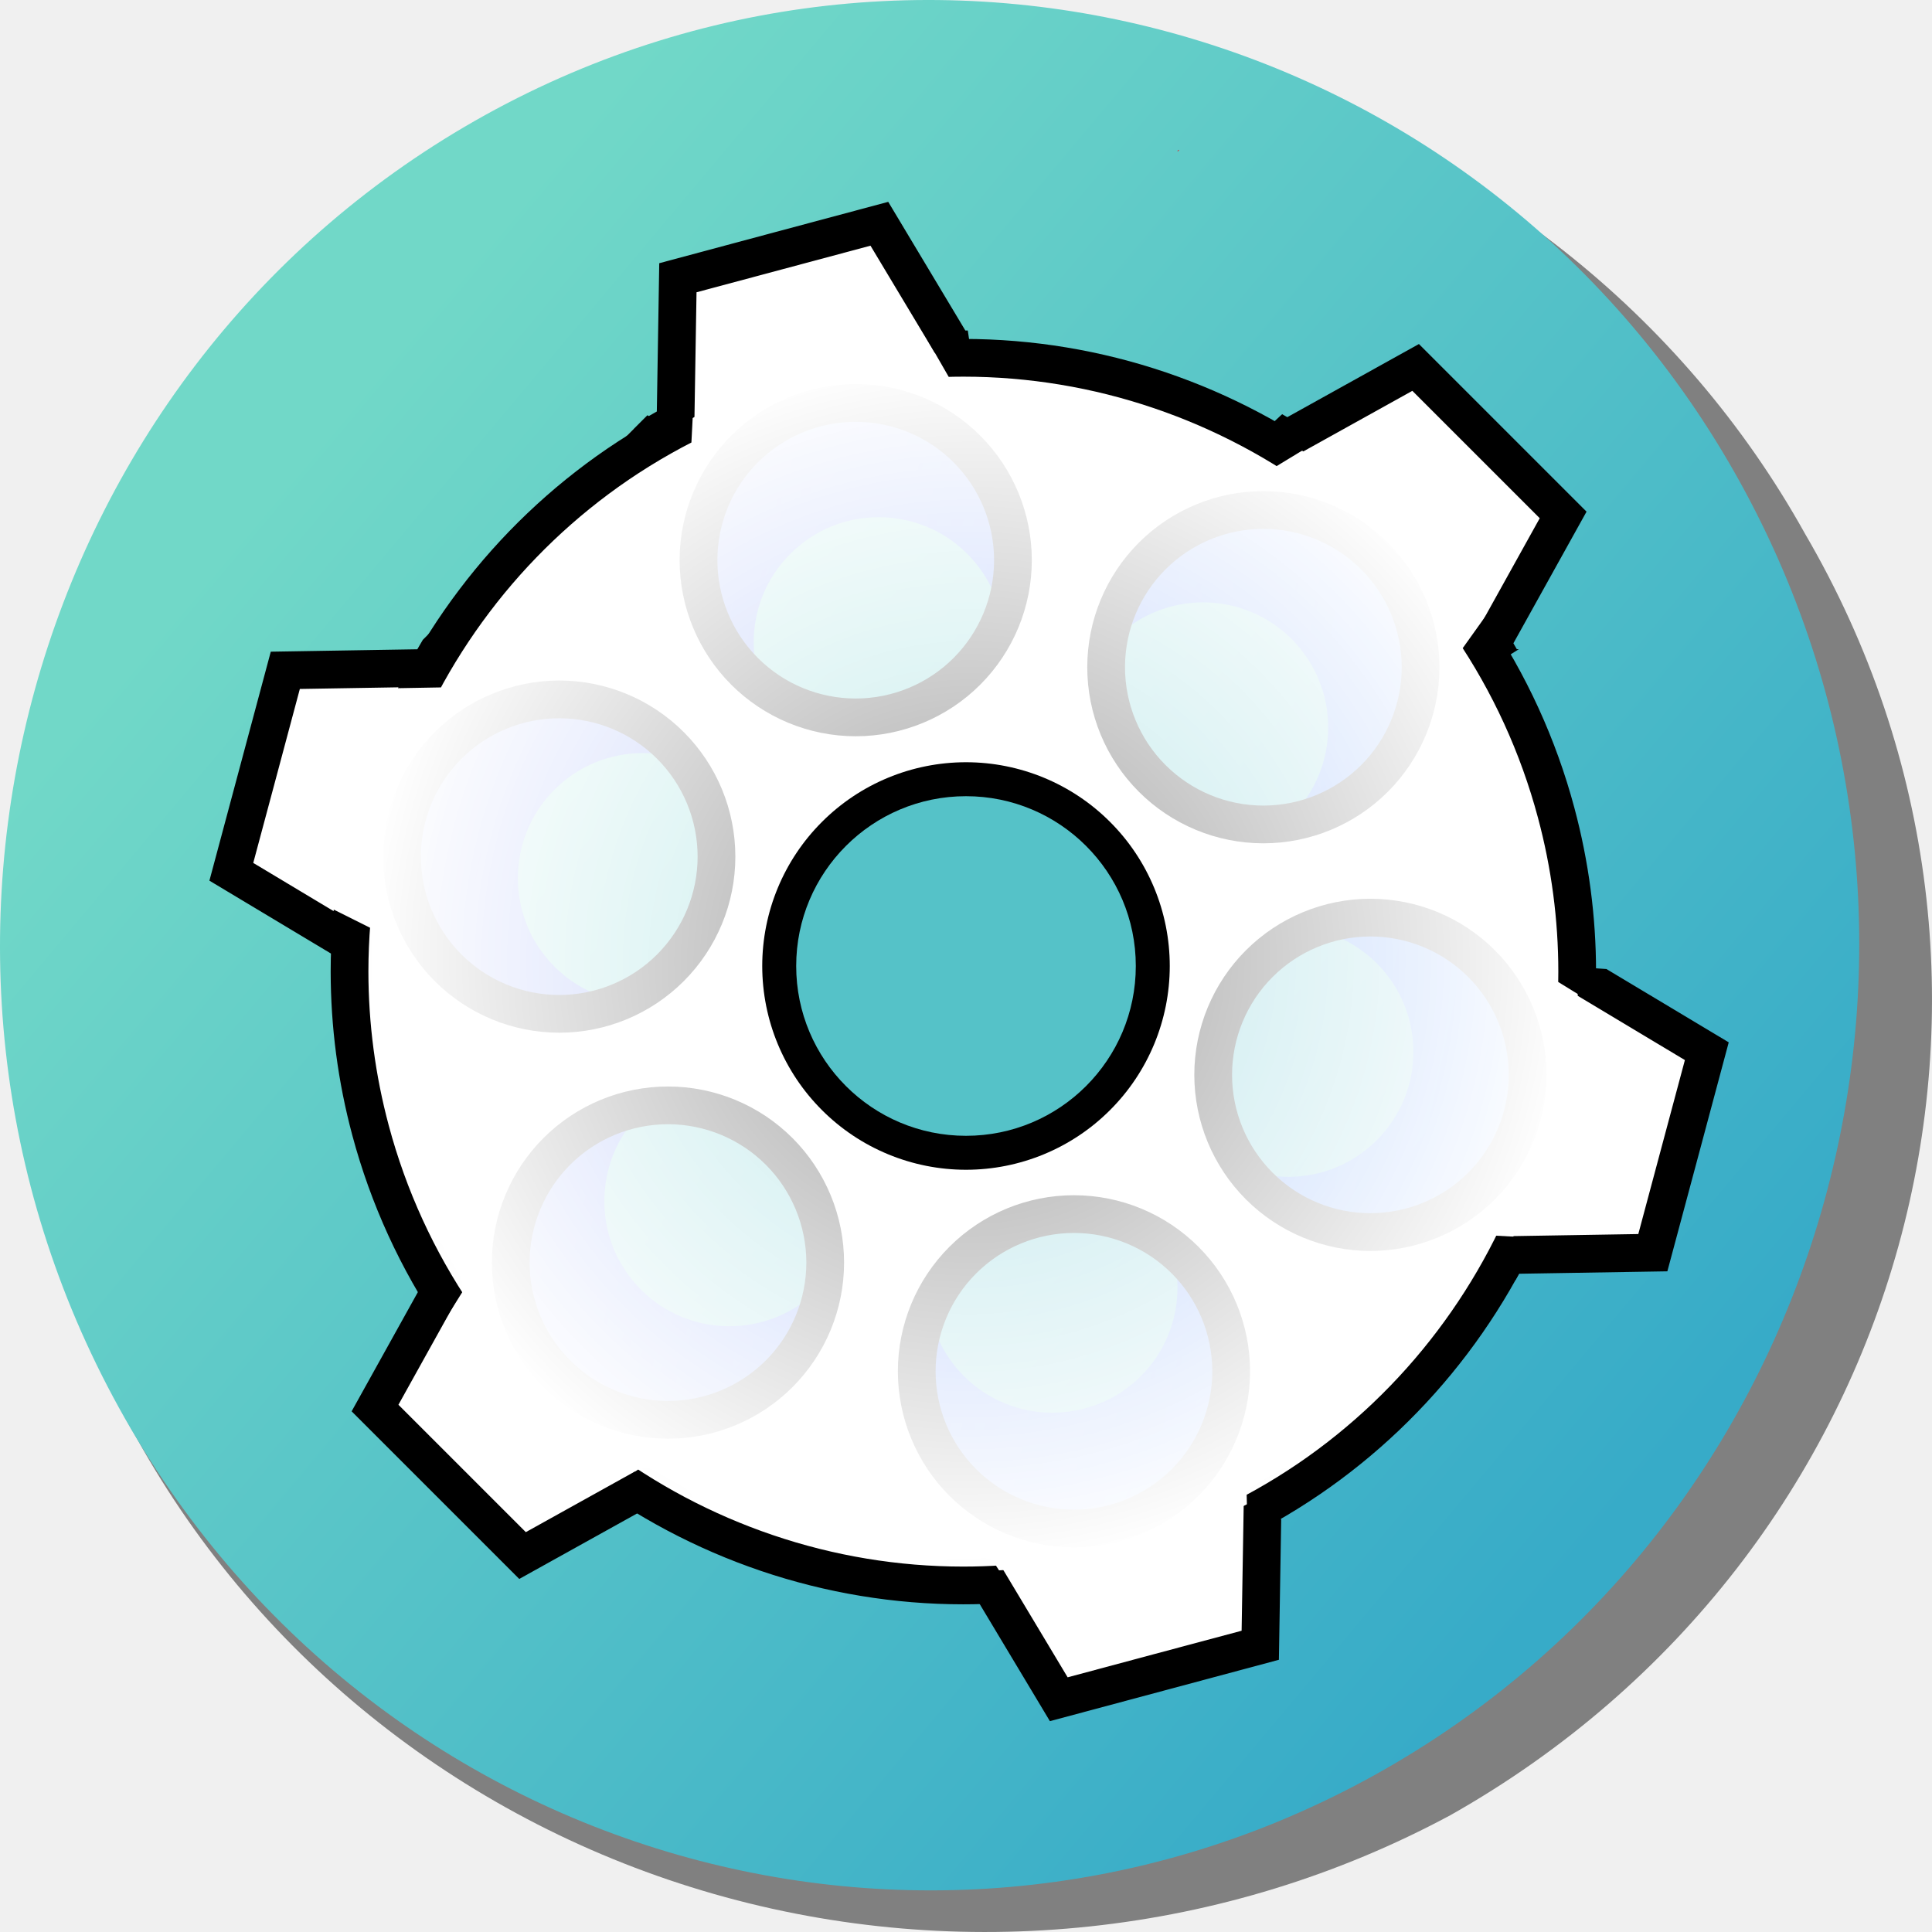
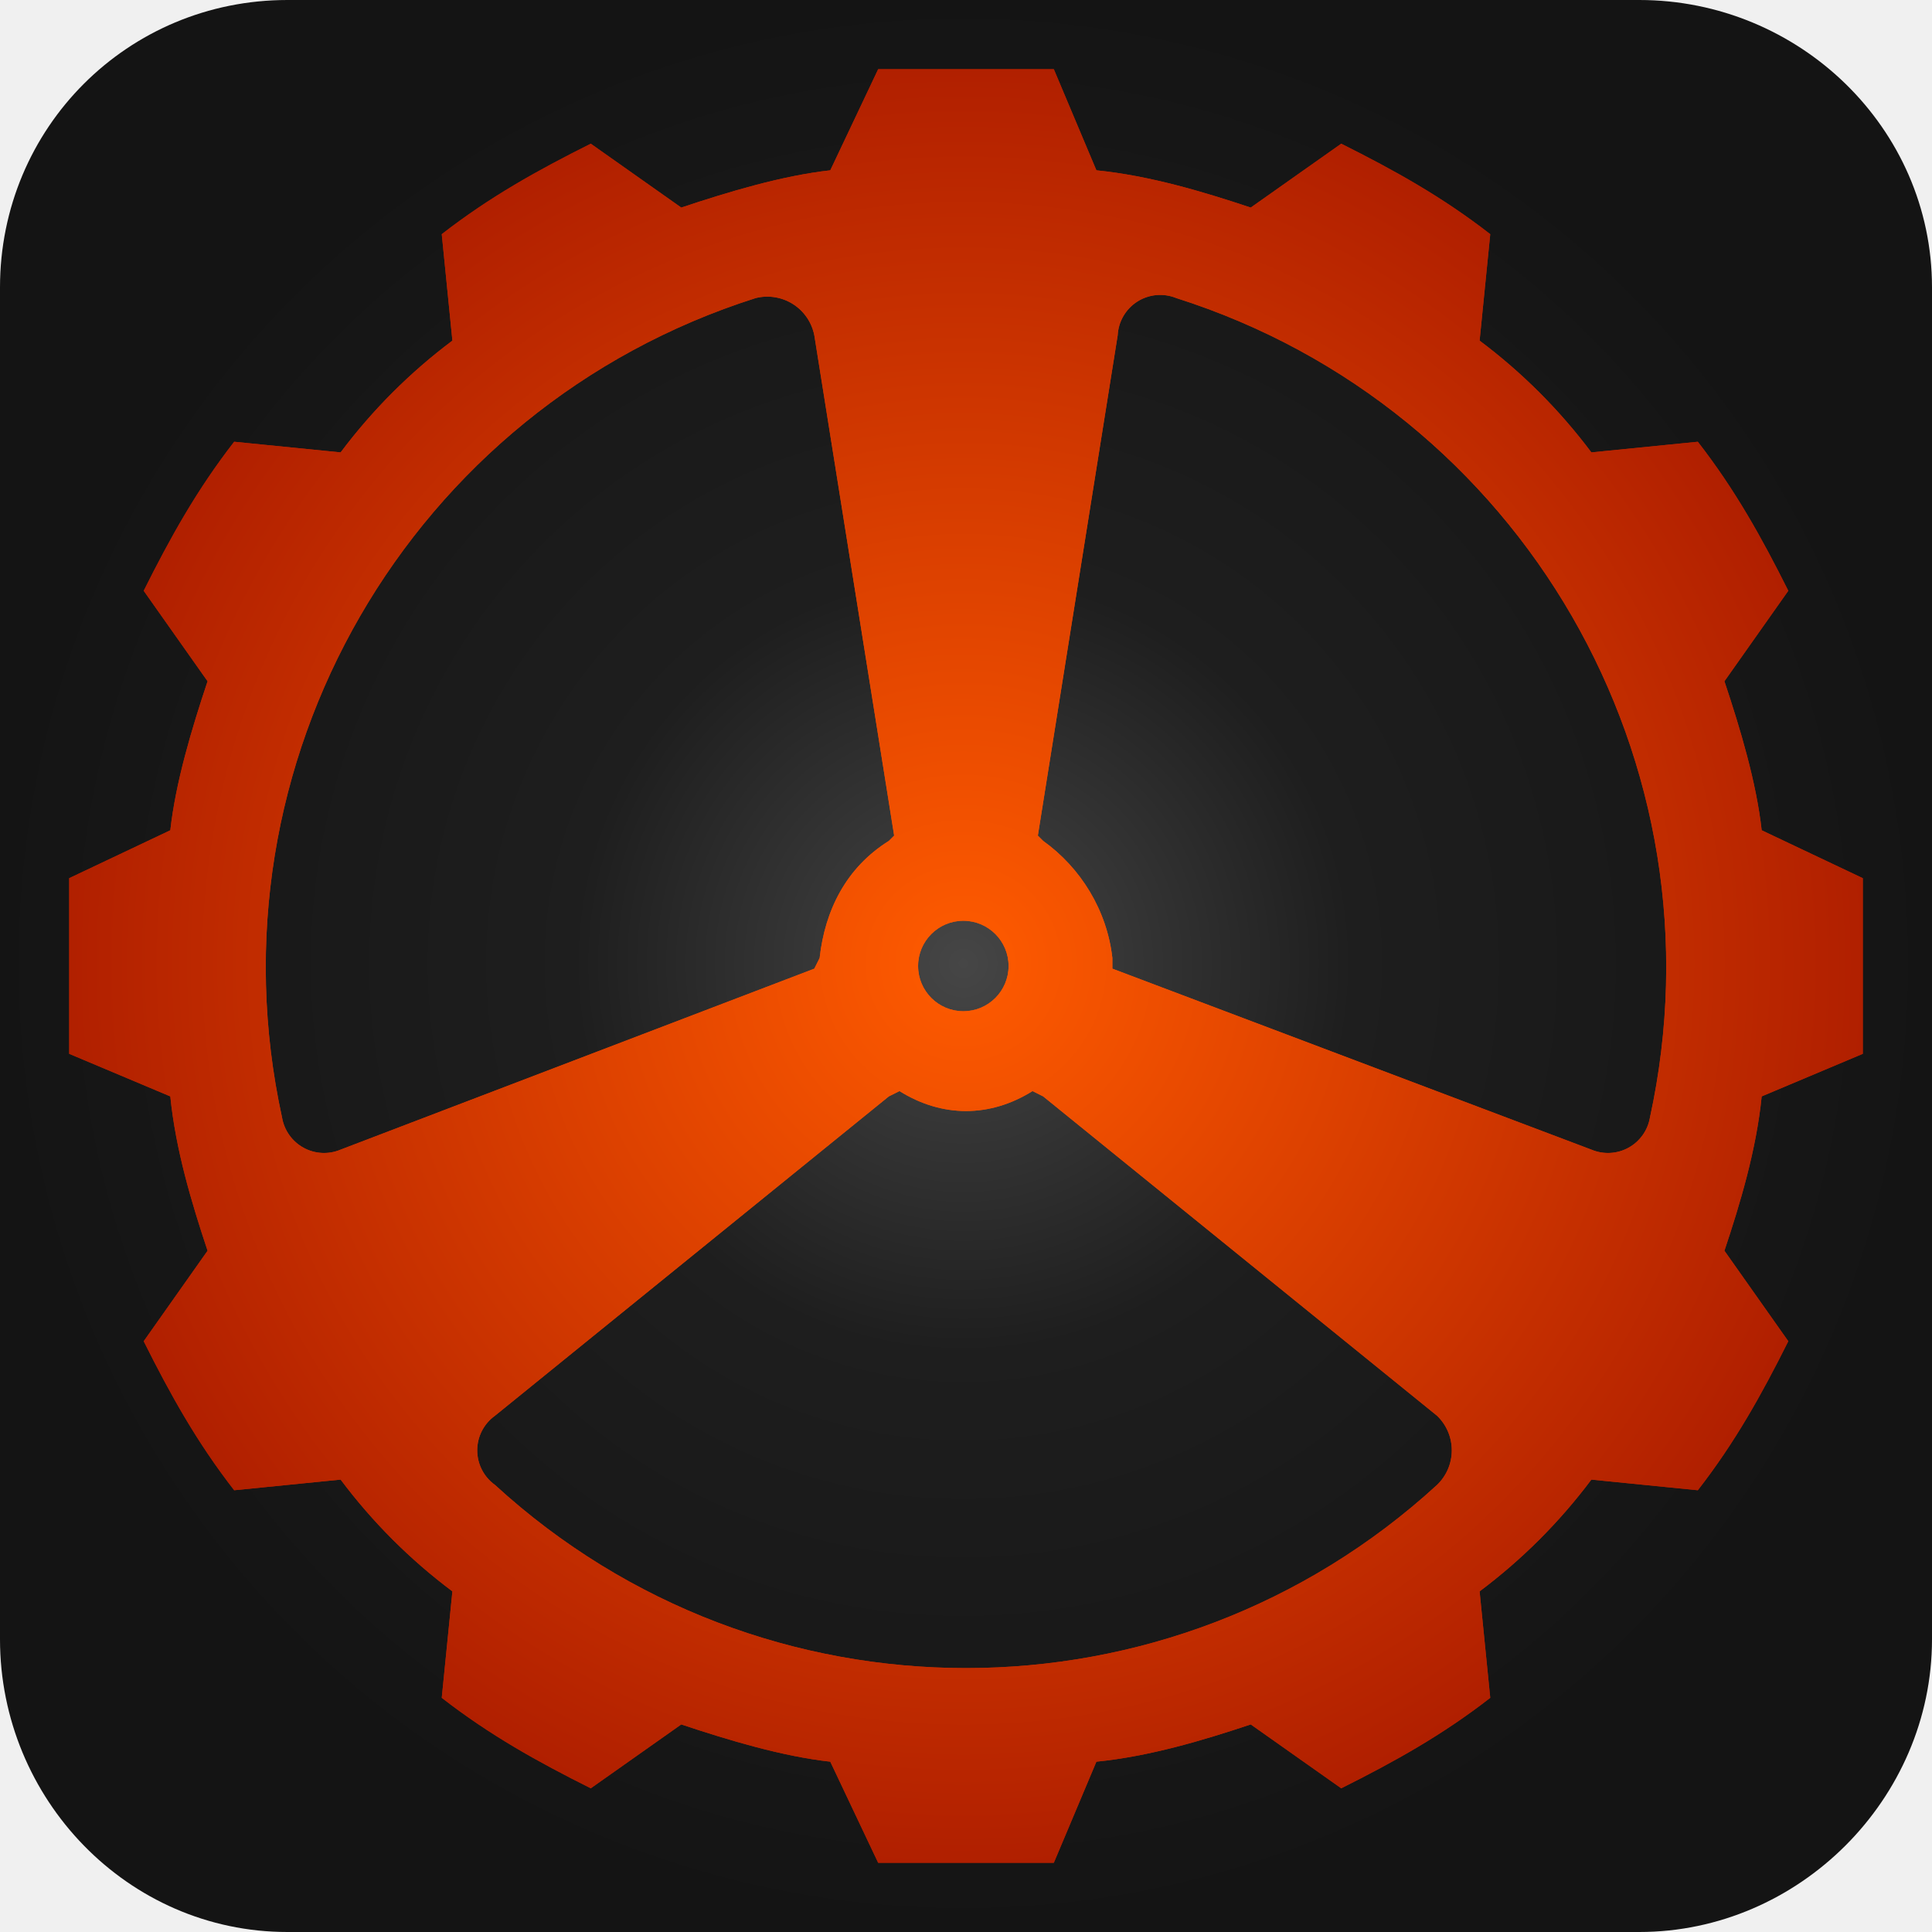
- <svg xmlns="http://www.w3.org/2000/svg" style="isolation:isolate" viewBox="0 0 512 512" width="512" height="512">
+ <svg xmlns="http://www.w3.org/2000/svg" fill-rule="evenodd" stroke-linejoin="round" stroke-miterlimit="2" clip-rule="evenodd" viewBox="0 0 363 363">
+   <defs />
+   <path fill="none" d="M0 0h363v363H0z" />
+   <path fill="url(#_Radial1)" d="M363 54c0-30-25-54-55-54H54C24 0 0 24 0 54v254c0 30 24 55 54 55h254c30 0 55-25 55-55V54z" />
+   <path fill="url(#_Radial2)" d="M198 13h-33l-9 19c-9 1-19 4-28 7l-17-12c-10 5-19 10-28 17l2 20c-8 6-15 13-21 21l-20-2c-7 9-12 18-17 28l12 17c-3 9-6 19-7 28l-19 9v33l19 8c1 10 4 20 7 29l-12 17c5 10 10 19 17 28l20-2c6 8 13 15 21 21l-2 20c9 7 18 12 28 17l17-12c9 3 19 6 28 7l9 19h33l8-19c10-1 20-4 29-7l17 12c10-5 19-10 28-17l-2-20c8-6 15-13 21-21l20 2c7-9 12-18 17-28l-12-17c3-9 6-19 7-29l19-8v-33l-19-9c-1-9-4-19-7-28l12-17c-5-10-10-19-17-28l-20 2c-6-8-13-15-21-21l2-20c-9-7-18-12-28-17l-17 12c-9-3-19-6-29-7l-8-19zm72 266a9 9 0 000-13l-74-60-2-1c-8 5-17 5-25 0l-2 1-74 60a8 8 0 000 13 131 131 0 00177 0zM153 63a9 9 0 00-11-7 132 132 0 00-89 154 8 8 0 0011 6l89-34 1-2c1-9 5-17 13-22l1-1-15-94zm68-7a8 8 0 00-11 7l-15 94 1 1c7 5 12 13 13 22v2l90 34a8 8 0 0011-6 132 132 0 00-89-154zm-40 117a8 8 0 110 17 8 8 0 010-17z" />
+   <path fill="url(#_Radial3)" d="M198 13h-33l-9 19c-9 1-19 4-28 7l-17-12c-10 5-19 10-28 17l2 20c-8 6-15 13-21 21l-20-2c-7 9-12 18-17 28l12 17c-3 9-6 19-7 28l-19 9v33l19 8c1 10 4 20 7 29l-12 17c5 10 10 19 17 28l20-2c6 8 13 15 21 21l-2 20c9 7 18 12 28 17l17-12c9 3 19 6 28 7l9 19h33l8-19c10-1 20-4 29-7l17 12c10-5 19-10 28-17l-2-20c8-6 15-13 21-21l20 2c7-9 12-18 17-28l-12-17c3-9 6-19 7-29l19-8v-33l-19-9c-1-9-4-19-7-28l12-17c-5-10-10-19-17-28l-20 2c-6-8-13-15-21-21l2-20c-9-7-18-12-28-17l-17 12c-9-3-19-6-29-7l-8-19zm72 266a9 9 0 000-13l-74-60-2-1c-8 5-17 5-25 0l-2 1-74 60a8 8 0 000 13 131 131 0 00177 0zM153 63a9 9 0 00-11-7 132 132 0 00-89 154 8 8 0 0011 6l89-34 1-2c1-9 5-17 13-22l1-1-15-94zm68-7a8 8 0 00-11 7l-15 94 1 1c7 5 12 13 13 22v2l90 34a8 8 0 0011-6 132 132 0 00-89-154zm-40 117a8 8 0 110 17 8 8 0 010-17z" />
  <defs>
-     <clipPath id="_clipPath_fcwiuEASQpTFdcX3egSCj8Nl7KyWhH4x">
-       <rect width="512" height="512" />
-     </clipPath>
+     <radialGradient id="_Radial1" cx="0" cy="0" r="1" gradientTransform="translate(181 181) scale(181.417)" gradientUnits="userSpaceOnUse">
+       <stop offset="0" stop-color="#464646" />
+       <stop offset=".4" stop-color="#1e1e1e" />
+       <stop offset="1" stop-color="#141414" />
+     </radialGradient>
+     <radialGradient id="_Radial2" cx="0" cy="0" r="1" gradientTransform="translate(181 181) scale(169.438)" gradientUnits="userSpaceOnUse">
+       <stop offset="0" stop-color="#ff5b00" />
+       <stop offset="1" stop-color="#b01f00" />
+     </radialGradient>
+     <radialGradient id="_Radial3" cx="0" cy="0" r="1" gradientTransform="translate(181 181) scale(169.438)" gradientUnits="userSpaceOnUse">
+       <stop offset="0" stop-color="#ff5b00" />
+       <stop offset="1" stop-color="#b01f00" />
+     </radialGradient>
  </defs>
-   <g clip-path="url(#_clipPath_fcwiuEASQpTFdcX3egSCj8Nl7KyWhH4x)">
-     <rect width="512" height="512" style="fill:rgb(130,97,97)" fill-opacity="0" />
-     <g>
-       <g>
-         <path d=" M 478.338 141.428 C 548.038 260.648 506.035 412.406 384.334 481.065 C 324.742 513.103 254.514 520.611 189.212 501.927 C 123.91 483.242 68.927 439.907 36.446 381.524 C -33.254 262.304 8.749 110.546 130.45 41.887 C 190.042 9.849 260.27 2.341 325.572 21.025 C 390.874 39.71 445.857 83.045 478.338 141.428 Z " fill="rgb(128,128,128)" />
-         <linearGradient id="_lgradient_12" x1="0.323" y1="0.112" x2="0.63" y2="0.955" gradientTransform="matrix(429.745,-245.028,240.99,436.945,-89.008,154.528)" gradientUnits="userSpaceOnUse">
-           <stop offset="0.435%" stop-opacity="1" style="stop-color:rgb(113,216,200)" />
-           <stop offset="100%" stop-opacity="1" style="stop-color:rgb(55,171,200)" />
-         </linearGradient>
-         <path d=" M 31.487 373.001 C -35.016 252.423 7.273 99.632 125.864 32.014 C 244.456 -35.603 394.729 7.395 461.232 127.973 C 527.735 248.551 485.446 401.342 366.854 468.96 C 248.263 536.577 97.99 493.579 31.487 373.001 Z " fill="url(#_lgradient_12)" />
-         <mask id="_mask_9JYNyNfuJUZ2IWV12iXVNxOYQh10PTTJ" x="-200%" y="-200%" width="400%" height="400%">
-           <rect x="-200%" y="-200%" width="400%" height="400%" style="fill:white;" />
-           <path d=" M 312.239 39.816 C 312.268 39.867 312.296 39.918 312.324 39.97" fill="black" stroke="none" />
-         </mask>
-         <path d=" M 312.239 39.816 C 312.268 39.867 312.296 39.918 312.324 39.97" fill="rgb(0,0,0)" mask="url(#_mask_9JYNyNfuJUZ2IWV12iXVNxOYQh10PTTJ)" stroke-width="1.93" stroke="rgb(255,0,0)" stroke-linejoin="miter" stroke-linecap="butt" stroke-miterlimit="4" />
-         <mask id="_mask_9nWCWNhPC3sJWYth8eCKIMPjfXUavYSo" x="-200%" y="-200%" width="400%" height="400%">
-           <rect x="-200%" y="-200%" width="400%" height="400%" style="fill:white;" />
-           <path d=" M 407.459 95.518 C 407.459 95.577 407.459 95.636 407.459 95.695" fill="black" stroke="none" />
-         </mask>
-         <path d=" M 407.459 95.518 C 407.459 95.577 407.459 95.636 407.459 95.695" fill="rgb(0,0,0)" mask="url(#_mask_9nWCWNhPC3sJWYth8eCKIMPjfXUavYSo)" stroke-width="1.93" stroke="rgb(255,0,0)" stroke-linejoin="miter" stroke-linecap="butt" stroke-miterlimit="4" />
-       </g>
-     </g>
-     <clipPath id="_clipPath_WQLcKGtXbJOZybaZVHPP8iShuDZpep8N">
-       <path d=" M 0 54 L 0 0 L 512 0 L 512 512 L 0 512 L 0 54 Z  M 210 256 C 210 238.339 238.339 211 256 211 C 273.661 211 301 238.339 301 256 C 301 273.661 273.661 305 256 305 C 238.339 305 210 273.661 210 256 Z " fill-rule="evenodd" fill="rgb(255,255,255)" />
-     </clipPath>
-     <g clip-path="url(#_clipPath_WQLcKGtXbJOZybaZVHPP8iShuDZpep8N)">
-       <clipPath id="_clipPath_GCELw9UYP2ZnAF7u9jEy8mbCmkgNiall">
-         <path d=" M 112.051 169.562 L 172.148 109.466 L 171.964 35.601 L 248.424 33.19 L 257.475 94.34 Q 306.803 99.12 335.172 114.054 Q 364.602 86.916 391.74 57.486 L 443.997 145.098 Q 423.744 158.814 396.775 175.658 Q 421.513 204.434 417.988 256.268 L 475.485 260.251 L 468.164 353.17 Q 431.586 348.771 393.946 336.878 Q 370.891 376.161 336.657 394.168 L 360.635 466.356 L 266.806 489.772 Q 257.493 440.579 258.182 416.074 Q 212.22 418.902 177.572 394.861 L 124.673 457.928 L 57.936 382.706 Q 88.476 355.263 118.175 335.464 Q 98.729 309.654 96.255 254.146 Q 95.922 253.545 24.607 248.189 L 44.99 147.019 L 112.051 169.562 Z " fill="rgb(255,255,255)" />
-       </clipPath>
-       <g clip-path="url(#_clipPath_GCELw9UYP2ZnAF7u9jEy8mbCmkgNiall)">
-         <linearGradient id="_lgradient_13" x1="0.847" y1="1.021" x2="0.202" y2="0.031" gradientTransform="matrix(314.91,-314.91,314.91,314.91,-58.096,254.807)" gradientUnits="userSpaceOnUse">
-           <stop offset="1.304%" stop-opacity="1" style="stop-color:rgb(0,123,255)" />
-           <stop offset="98.261%" stop-opacity="0.65" style="stop-color:rgb(98,66,255)" />
-         </linearGradient>
-         <path d=" M 146.936 256.159 C 133.998 243.221 133.998 222.214 146.936 209.276 C 159.873 196.338 180.881 196.338 193.819 209.276 C 206.757 222.214 206.757 243.221 193.819 256.159 C 180.881 269.097 159.873 269.097 146.936 256.159 L 146.936 256.159 L 146.936 256.159 L 146.936 256.159 L 146.936 256.159 L 146.936 256.159 Z  M 209.447 193.648 C 196.509 180.71 196.509 159.703 209.447 146.765 C 222.385 133.827 243.392 133.827 256.33 146.765 C 269.268 159.703 269.268 180.71 256.33 193.648 C 243.392 206.586 222.385 206.586 209.447 193.648 L 209.447 193.648 L 209.447 193.648 L 209.447 193.648 L 209.447 193.648 Z  M 295.4 216.222 C 282.462 203.284 282.462 182.276 295.4 169.338 C 308.338 156.4 329.345 156.4 342.283 169.338 C 355.221 182.276 355.221 203.284 342.283 216.222 C 329.345 229.159 308.338 229.159 295.4 216.222 L 295.4 216.222 L 295.4 216.222 L 295.4 216.222 Z  M 317.973 302.175 C 305.035 289.237 305.035 268.229 317.973 255.291 C 330.911 242.353 351.919 242.353 364.857 255.291 C 377.794 268.229 377.794 289.237 364.857 302.175 C 351.919 315.112 330.911 315.112 317.973 302.175 L 317.973 302.175 L 317.973 302.175 Z  M 255.462 364.686 C 242.524 351.748 242.524 330.74 255.462 317.802 C 268.4 304.864 289.408 304.864 302.345 317.802 C 315.283 330.74 315.283 351.748 302.345 364.686 C 289.408 377.624 268.4 377.624 255.462 364.686 L 255.462 364.686 Z  M 145.455 366.166 C 83.994 304.705 83.994 204.909 145.455 143.448 C 206.916 81.987 306.713 81.987 368.174 143.448 C 429.635 204.909 429.635 304.705 368.174 366.166 C 306.713 427.627 206.916 427.627 145.455 366.166 L 145.455 366.166 L 145.455 366.166 L 145.455 366.166 L 145.455 366.166 L 145.455 366.166 Z  M 169.859 341.763 C 156.921 328.825 156.921 307.817 169.859 294.879 C 182.796 281.942 203.804 281.942 216.742 294.879 C 229.68 307.817 229.68 328.825 216.742 341.763 C 203.804 354.701 182.796 354.701 169.859 341.763 Z " fill-rule="evenodd" fill="url(#_lgradient_13)" />
-         <path d=" M 118.748 256.475 C 102.488 240.215 102.488 213.812 118.748 197.551 C 135.009 181.291 161.412 181.291 177.672 197.551 C 193.933 213.812 193.933 240.215 177.672 256.475 C 161.412 272.736 135.009 272.736 118.748 256.475 L 118.748 256.475 L 118.748 256.475 L 118.748 256.475 L 118.748 256.475 L 118.748 256.475 Z  M 197.314 177.91 C 181.053 161.65 181.053 135.247 197.314 118.986 C 213.574 102.726 239.977 102.726 256.237 118.986 C 272.498 135.247 272.498 161.65 256.237 177.91 C 239.977 194.171 213.574 194.171 197.314 177.91 L 197.314 177.91 L 197.314 177.91 L 197.314 177.91 L 197.314 177.91 Z  M 305.341 206.281 C 289.08 190.02 289.08 163.617 305.341 147.357 C 321.601 131.096 348.004 131.096 364.264 147.357 C 380.525 163.617 380.525 190.02 364.264 206.281 C 348.004 222.541 321.601 222.541 305.341 206.281 L 305.341 206.281 L 305.341 206.281 L 305.341 206.281 Z  M 333.711 314.308 C 317.451 298.047 317.451 271.644 333.711 255.384 C 349.972 239.123 376.375 239.123 392.635 255.384 C 408.896 271.644 408.896 298.047 392.635 314.308 C 376.375 330.568 349.972 330.568 333.711 314.308 L 333.711 314.308 L 333.711 314.308 Z  M 255.146 392.873 C 238.886 376.612 238.886 350.21 255.146 333.949 C 271.407 317.689 297.81 317.689 314.07 333.949 C 330.33 350.21 330.33 376.612 314.07 392.873 C 297.81 409.133 271.407 409.133 255.146 392.873 L 255.146 392.873 Z  M 112.974 332.589 L 75.612 331.973 L 68.459 305.277 L 68.459 305.277 L 61.306 278.581 L 93.586 259.226 C 93.516 256.286 93.526 253.344 93.614 250.404 L 61.306 231.033 L 68.459 204.337 L 68.459 204.337 L 75.612 177.641 L 113.55 177.015 C 114.909 174.539 116.337 172.09 117.835 169.672 L 99.386 136.464 L 105.557 130.293 L 105.557 130.293 L 118.928 116.921 L 118.928 116.921 L 138.471 97.378 L 172.028 116.021 C 174.331 114.627 176.66 113.295 179.015 112.026 L 179.649 73.605 L 206.345 66.451 L 206.345 66.451 L 206.345 66.451 L 206.345 66.451 L 206.345 66.451 L 206.345 66.451 L 206.345 66.451 L 206.345 66.451 L 233.041 59.298 L 253.016 92.615 C 255.543 92.565 258.071 92.573 260.598 92.639 L 280.588 59.298 L 307.284 66.451 L 307.284 66.451 L 307.284 66.451 L 307.284 66.451 L 307.284 66.451 L 307.284 66.451 L 307.284 66.451 L 333.98 73.605 L 334.624 112.602 C 336.788 113.79 338.932 115.032 341.052 116.326 L 375.157 97.378 L 394.7 116.921 L 394.7 116.921 L 394.7 116.921 L 394.7 116.921 L 394.7 116.921 L 394.7 116.921 L 414.243 136.464 L 395.296 170.569 C 396.59 172.69 397.831 174.833 399.019 176.998 L 438.017 177.641 L 445.17 204.337 L 445.17 204.337 L 445.17 204.337 L 445.17 204.337 L 445.17 204.337 L 452.323 231.033 L 418.982 251.023 C 419.048 253.55 419.056 256.078 419.006 258.605 L 452.323 278.581 L 445.17 305.277 L 445.17 305.277 L 445.17 305.277 L 438.017 331.973 L 399.596 332.607 C 398.326 334.961 396.994 337.291 395.6 339.593 L 414.243 373.15 L 394.7 392.693 L 394.7 392.693 L 394.7 392.693 L 394.7 392.693 L 375.157 412.236 L 341.949 393.787 C 339.531 395.284 337.083 396.712 334.606 398.071 L 333.98 436.009 L 307.284 443.163 L 307.284 443.163 L 307.284 443.163 L 280.588 450.316 L 261.217 418.007 C 258.277 418.096 255.335 418.105 252.395 418.035 L 233.041 450.316 L 206.345 443.163 L 206.345 443.163 L 206.345 443.163 L 206.345 443.163 L 206.345 443.163 L 206.345 443.163 L 206.345 443.163 L 206.345 443.163 L 179.649 436.009 L 179.032 398.648 C 176.364 397.21 173.728 395.691 171.127 394.094 L 138.471 412.236 L 118.928 392.693 L 118.928 392.693 L 99.386 373.15 L 117.528 340.494 C 115.93 337.893 114.412 335.257 112.974 332.589 L 112.974 332.589 L 112.974 332.589 L 112.974 332.589 L 112.974 332.589 L 112.974 332.589 Z  M 147.558 364.063 C 131.298 347.802 131.298 321.4 147.558 305.139 C 163.819 288.879 190.222 288.879 206.482 305.139 C 222.743 321.4 222.743 347.802 206.482 364.063 C 190.222 380.323 163.819 380.323 147.558 364.063 Z " fill-rule="evenodd" fill="rgb(255,255,255)" />
-         <path d=" M 115.212 260.008 C 106.465 251.261 101.544 239.382 101.544 227.008 C 101.551 214.64 106.465 202.768 115.212 194.021 C 123.966 185.267 135.838 180.353 148.206 180.346 C 160.58 180.346 172.459 185.267 181.206 194.014 C 189.953 202.761 194.875 214.64 194.875 227.015 C 194.875 239.389 189.96 251.261 181.206 260.015 C 172.459 268.762 160.587 273.677 148.213 273.677 C 135.838 273.677 123.959 268.755 115.212 260.008 Z  M 122.283 252.937 C 115.41 246.064 111.542 236.737 111.549 227.015 C 111.542 217.292 115.41 207.965 122.283 201.092 C 129.156 194.219 138.49 190.344 148.213 190.351 C 157.928 190.351 167.262 194.212 174.135 201.085 C 181.008 207.958 184.876 217.299 184.876 227.015 C 184.876 236.73 181.008 246.071 174.135 252.944 C 167.262 259.817 157.928 263.678 148.213 263.678 C 138.49 263.685 129.156 259.81 122.283 252.937 Z  M 193.779 181.442 C 185.032 172.695 180.11 160.815 180.103 148.448 C 180.11 136.081 185.032 124.201 193.779 115.455 C 202.526 106.708 214.405 101.786 226.772 101.779 C 239.147 101.779 251.026 106.701 259.773 115.447 C 268.52 124.194 273.441 136.074 273.441 148.448 C 273.441 160.822 268.52 172.702 259.773 181.449 C 251.026 190.196 239.147 195.117 226.772 195.117 C 214.405 195.11 202.526 190.189 193.779 181.442 Z  M 200.85 174.371 C 193.977 167.498 190.109 158.171 190.116 148.448 C 190.109 138.725 193.977 129.399 200.85 122.526 C 207.723 115.653 217.057 111.778 226.779 111.785 C 236.495 111.785 245.829 115.645 252.702 122.519 C 259.575 129.392 263.443 138.732 263.443 148.448 C 263.443 158.164 259.575 167.505 252.702 174.378 C 245.829 181.251 236.495 185.112 226.779 185.112 C 217.057 185.119 207.723 181.244 200.85 174.371 Z  M 301.803 209.818 C 293.056 201.071 288.135 189.192 288.135 176.817 C 288.135 164.443 293.056 152.563 301.803 143.817 C 310.55 135.07 322.43 130.148 334.804 130.148 C 347.171 130.155 359.051 135.077 367.798 143.824 C 376.545 152.571 381.466 164.45 381.473 176.817 C 381.473 189.192 376.552 201.071 367.805 209.818 C 359.058 218.565 347.178 223.486 334.804 223.486 C 322.43 223.486 310.55 218.565 301.803 209.818 Z  M 308.874 202.747 C 302.001 195.874 298.141 186.54 298.134 176.817 C 298.134 167.102 302.001 157.761 308.874 150.888 C 315.748 144.015 325.081 140.154 334.797 140.154 C 344.527 140.154 353.854 144.022 360.727 150.895 C 367.6 157.768 371.468 167.095 371.468 176.824 C 371.468 186.54 367.607 195.874 360.734 202.747 C 353.861 209.62 344.52 213.488 334.804 213.488 C 325.081 213.481 315.748 209.62 308.874 202.747 Z  M 330.18 317.843 C 321.433 309.096 316.511 297.216 316.504 284.849 C 316.504 272.475 321.426 260.595 330.173 251.848 C 338.919 243.101 350.799 238.18 363.173 238.18 C 375.548 238.18 387.427 243.101 396.174 251.848 C 404.921 260.595 409.842 272.475 409.842 284.849 C 409.835 297.216 404.914 309.096 396.167 317.843 C 387.42 326.59 375.54 331.511 363.173 331.518 C 350.806 331.511 338.927 326.59 330.18 317.843 Z  M 337.251 310.772 C 330.378 303.898 326.503 294.565 326.51 284.842 C 326.51 275.126 330.371 265.792 337.244 258.919 C 344.117 252.046 353.458 248.178 363.173 248.178 C 372.889 248.178 382.23 252.046 389.103 258.919 C 395.976 265.792 399.837 275.126 399.837 284.842 C 399.844 294.565 395.969 303.898 389.096 310.772 C 382.223 317.645 372.896 321.513 363.173 321.505 C 353.45 321.513 344.124 317.645 337.251 310.772 Z  M 251.613 396.409 C 242.866 387.662 237.945 375.783 237.945 363.409 C 237.945 351.034 242.859 339.162 251.606 330.415 C 260.36 321.661 272.232 316.747 284.607 316.747 C 296.981 316.747 308.86 321.668 317.607 330.415 C 326.354 339.162 331.276 351.041 331.276 363.416 C 331.269 375.783 326.354 387.655 317.6 396.409 C 308.853 405.156 296.981 410.071 284.614 410.078 C 272.239 410.078 260.36 405.156 251.613 396.409 Z  M 258.684 389.338 C 251.811 382.465 247.936 373.131 247.943 363.409 C 247.943 353.693 251.804 344.359 258.677 337.486 C 265.55 330.613 274.891 326.745 284.607 326.745 C 294.322 326.745 303.663 330.613 310.536 337.486 C 317.409 344.359 321.27 353.693 321.27 363.409 C 321.277 373.131 317.402 382.465 310.529 389.338 C 303.656 396.211 294.329 400.079 284.607 400.072 C 274.884 400.079 265.557 396.211 258.684 389.338 Z  M 109.994 337.536 L 71.76 336.906 L 63.629 306.571 L 55.504 276.229 L 88.547 256.423 C 88.533 255.349 88.54 254.267 88.554 253.206 L 55.497 233.386 L 63.629 203.037 L 71.76 172.702 L 110.595 172.065 C 111.068 171.224 111.563 170.39 112.051 169.562 L 93.186 135.593 L 102.025 126.754 L 115.396 113.383 L 137.606 91.172 L 171.95 110.257 C 172.643 109.847 173.357 109.444 174.065 109.048 L 174.708 69.754 L 205.05 61.615 L 235.392 53.491 L 255.827 87.587 C 256.485 87.58 257.143 87.587 257.793 87.587 L 278.243 53.491 L 308.577 61.622 L 338.919 69.747 L 339.577 109.649 C 340.1 109.946 340.624 110.243 341.147 110.554 L 376.028 91.172 L 398.239 113.383 L 420.449 135.593 L 401.067 170.475 C 401.378 170.998 401.675 171.521 401.972 172.044 L 441.874 172.702 L 449.999 203.044 L 458.131 233.379 L 424.034 253.828 C 424.034 254.479 424.041 255.136 424.034 255.794 L 458.131 276.229 L 450.006 306.571 L 441.867 336.913 L 402.573 337.557 C 402.177 338.264 401.774 338.978 401.364 339.671 L 420.449 374.015 L 398.239 396.225 L 376.028 418.436 L 342.059 399.57 C 341.232 400.058 340.397 400.553 339.556 401.027 L 338.919 439.861 L 308.585 447.993 L 278.236 456.124 L 258.415 423.067 C 257.355 423.081 256.273 423.088 255.198 423.074 L 235.392 456.117 L 205.05 447.993 L 174.715 439.861 L 174.086 401.628 C 173.06 401.055 172.035 400.468 171.024 399.867 L 137.606 418.436 L 115.396 396.225 L 93.186 374.015 L 111.754 340.597 C 111.153 339.586 110.566 338.561 109.994 337.536 Z  M 113.055 327.587 L 79.468 327.035 L 73.288 303.983 L 67.108 280.932 L 96.163 263.516 C 97.697 262.589 98.63 260.906 98.588 259.11 C 98.517 256.254 98.524 253.404 98.616 250.554 C 98.666 248.751 97.739 247.047 96.184 246.114 L 67.115 228.684 L 73.295 205.632 L 79.461 182.58 L 113.628 182.014 C 115.424 181.986 117.072 180.989 117.934 179.419 C 119.257 177.008 120.636 174.639 122.085 172.299 C 123.04 170.764 123.082 168.827 122.205 167.243 L 105.588 137.332 L 109.096 133.825 L 122.467 120.454 L 139.339 103.582 L 169.596 120.39 C 171.165 121.267 173.089 121.225 174.623 120.298 C 176.843 118.955 179.099 117.661 181.39 116.43 C 182.974 115.568 183.985 113.92 184.014 112.11 L 184.586 77.455 L 207.645 71.282 L 230.69 65.109 L 248.728 95.182 C 249.647 96.723 251.323 97.65 253.112 97.614 C 255.566 97.565 258.019 97.572 260.466 97.643 C 262.262 97.685 263.959 96.752 264.892 95.21 L 282.938 65.101 L 305.989 71.282 L 329.041 77.462 L 329.628 112.683 C 329.656 114.479 330.646 116.119 332.216 116.982 C 334.323 118.142 336.402 119.344 338.446 120.595 C 339.98 121.536 341.91 121.571 343.48 120.694 L 374.289 103.575 L 391.168 120.454 L 408.046 137.332 L 390.927 168.141 C 390.05 169.711 390.086 171.641 391.026 173.176 C 392.278 175.219 393.48 177.298 394.639 179.405 C 395.502 180.975 397.143 181.965 398.939 181.993 L 434.16 182.58 L 440.34 205.632 L 446.52 228.684 L 416.411 246.729 C 414.87 247.662 413.936 249.359 413.979 251.155 C 414.05 253.602 414.057 256.056 414.007 258.509 C 413.972 260.298 414.898 261.974 416.44 262.893 L 446.513 280.932 L 440.34 303.976 L 434.167 327.035 L 399.511 327.608 C 397.701 327.636 396.054 328.647 395.191 330.231 C 393.961 332.522 392.667 334.778 391.323 336.998 C 390.397 338.533 390.354 340.456 391.231 342.026 L 408.039 372.283 L 391.168 389.154 L 374.289 406.033 L 344.378 389.416 C 342.794 388.539 340.857 388.582 339.322 389.536 C 336.982 390.986 334.613 392.365 332.202 393.687 C 330.632 394.55 329.635 396.197 329.607 397.993 L 329.041 432.161 L 305.989 438.327 L 282.938 444.507 L 265.508 415.438 C 264.574 413.882 262.87 412.956 261.067 413.005 C 258.217 413.097 255.368 413.104 252.511 413.033 C 250.715 412.991 249.032 413.924 248.106 415.459 L 230.69 444.514 L 207.638 438.334 L 184.586 432.154 L 184.035 398.566 C 183.999 396.763 182.995 395.108 181.404 394.253 C 178.809 392.845 176.257 391.382 173.746 389.833 C 172.205 388.886 170.274 388.85 168.698 389.72 L 139.346 406.033 L 122.467 389.154 L 105.588 372.276 L 121.901 342.924 C 122.771 341.347 122.736 339.416 121.788 337.875 C 120.24 335.365 118.776 332.812 117.369 330.217 C 116.513 328.626 114.859 327.622 113.055 327.587 Z  M 144.02 367.602 C 135.273 358.855 130.351 346.975 130.351 334.601 C 130.351 322.227 135.273 310.347 144.02 301.6 C 152.767 292.853 164.646 287.932 177.02 287.932 C 189.395 287.932 201.274 292.853 210.021 301.6 C 218.768 310.347 223.689 322.227 223.689 334.601 C 223.689 346.975 218.768 358.855 210.021 367.602 C 201.274 376.349 189.395 381.27 177.02 381.27 C 164.646 381.27 152.767 376.349 144.02 367.602 Z  M 151.091 360.531 C 144.218 353.658 140.357 344.324 140.35 334.601 C 140.357 324.878 144.218 315.545 151.091 308.671 C 157.964 301.798 167.298 297.938 177.02 297.93 C 186.743 297.938 196.077 301.798 202.95 308.671 C 209.823 315.545 213.684 324.878 213.691 334.601 C 213.684 344.324 209.823 353.658 202.95 360.531 C 196.077 367.404 186.743 371.265 177.02 371.272 C 167.298 371.265 157.964 367.404 151.091 360.531 Z " fill-rule="evenodd" fill="rgb(0,0,0)" />
-         <radialGradient id="_rgradient_3" fx="0.5" fy="0.5" cx="0.5" cy="0.5" r="0.5" gradientTransform="matrix(228.509,-228.509,228.509,228.509,28.306,254.807)" gradientUnits="userSpaceOnUse">
-           <stop offset="0%" stop-opacity="0.63" style="stop-color:rgb(255,255,255)" />
-           <stop offset="98.261%" stop-opacity="1" style="stop-color:rgb(255,255,255)" />
-         </radialGradient>
-         <path d=" M 142.56 369.061 C 79.501 306.003 79.501 203.611 142.56 140.553 C 205.619 77.494 308.01 77.494 371.069 140.553 C 434.127 203.611 434.127 306.003 371.069 369.061 C 308.01 432.12 205.619 432.12 142.56 369.061 Z " fill="url(#_rgradient_3)" />
-       </g>
-       <clipPath id="_clipPath_PHTNvG28nOLn61OngEl5bNMvzzWIKK8k">
-         <path d=" M 77.87 235.762 L 106.154 249.904 L 124.525 182.036 L 85.648 182.729 L 184.731 88.065 L 182.522 131.11 L 256.768 109.19 L 237.676 75.956 L 364.248 107.775 L 324.655 131.822 L 376.269 187.678 L 404.553 148.08 L 436.373 274.653 L 399.603 252.025 L 384.225 326.801 L 439.201 329.807 L 331.014 421.024 L 329.677 368.775 L 250.404 394.154 L 282.224 442.944 L 136.045 411.317 L 184.998 378.949 L 129.575 331.134 L 101.204 376.476 L 77.87 235.762 Z " fill="rgb(255,255,255)" />
-       </clipPath>
-       <g clip-path="url(#_clipPath_PHTNvG28nOLn61OngEl5bNMvzzWIKK8k)">
-         <path d=" M 93.37 300.88 C 89.57 286.72 87.64 272.12 87.63 257.45 C 87.64 239.18 90.64 221.04 96.52 203.74 C 102.32 186.68 110.82 170.65 121.7 156.28 C 132.65 141.78 145.9 129.16 160.91 118.91 C 176.48 108.32 193.72 100.43 211.91 95.56 C 226.08 91.76 240.68 89.83 255.35 89.82 C 273.61 89.83 291.76 92.83 309.05 98.71 C 326.12 104.51 342.14 113.01 356.52 123.89 C 371.02 134.84 383.64 148.09 393.88 163.1 C 404.48 178.67 412.37 195.91 417.23 214.1 C 421.03 228.27 422.97 242.87 422.97 257.54 C 422.97 275.8 419.96 293.95 414.08 311.24 C 408.28 328.31 399.78 344.33 388.91 358.71 C 377.95 373.21 364.71 385.83 349.69 396.07 C 334.13 406.67 316.88 414.56 298.69 419.42 C 284.53 423.22 269.93 425.16 255.26 425.16 C 236.99 425.16 218.85 422.15 201.55 416.27 C 184.49 410.47 168.46 401.97 154.09 391.1 C 139.59 380.14 126.97 366.9 116.72 351.88 C 106.13 336.32 98.24 319.07 93.37 300.88 Z  M 103.03 298.29 C 99.46 284.97 97.64 271.24 97.63 257.45 C 97.64 240.28 100.46 223.22 105.99 206.96 C 111.45 190.91 119.44 175.83 129.67 162.31 C 139.97 148.67 152.43 136.81 166.54 127.18 C 181.18 117.22 197.4 109.79 214.5 105.22 C 227.82 101.65 241.55 99.83 255.35 99.82 C 272.52 99.83 289.58 102.65 305.83 108.18 C 321.89 113.64 336.97 121.63 350.49 131.86 C 364.12 142.16 375.99 154.62 385.62 168.73 C 395.58 183.37 403 199.59 407.57 216.69 C 411.15 230.01 412.97 243.74 412.97 257.54 C 412.97 274.71 410.14 291.77 404.61 308.02 C 399.16 324.08 391.16 339.15 380.93 352.68 C 370.63 366.31 358.18 378.18 344.06 387.81 C 329.42 397.77 313.21 405.19 296.1 409.76 C 282.78 413.34 269.05 415.16 255.26 415.16 C 238.09 415.16 221.03 412.33 204.77 406.8 C 188.72 401.35 173.64 393.35 160.12 383.12 C 146.48 372.82 134.62 360.37 124.99 346.25 C 115.03 331.61 107.6 315.4 103.03 298.29 Z " fill-rule="evenodd" fill="rgb(0,0,0)" />
-       </g>
-     </g>
-     <path d=" M 202 256 C 202 241.683 207.692 227.935 217.821 217.821 C 227.935 207.692 241.683 202 256 202 C 270.317 202 284.065 207.692 294.179 217.821 C 304.308 227.935 310 241.683 310 256 C 310 270.317 304.308 284.065 294.179 294.179 C 284.065 304.308 270.317 310 256 310 C 241.683 310 227.935 304.308 217.821 294.179 C 207.692 284.065 202 270.317 202 256 Z  M 216.595 256 C 216.595 245.55 220.754 235.524 228.139 228.139 C 235.524 220.754 245.55 216.595 256 216.595 C 266.45 216.595 276.476 220.754 283.861 228.139 C 291.246 235.524 295.405 245.55 295.405 256 C 295.405 266.45 291.246 276.476 283.861 283.861 C 276.476 291.246 266.45 295.405 256 295.405 C 245.55 295.405 235.524 291.246 228.139 283.861 C 220.754 276.476 216.595 266.45 216.595 256 Z " fill-rule="evenodd" fill="rgb(0,0,0)" />
-     <circle cx="256" cy="256" r="45" fill="rgb(85,194,200)" />
-   </g>
</svg>
